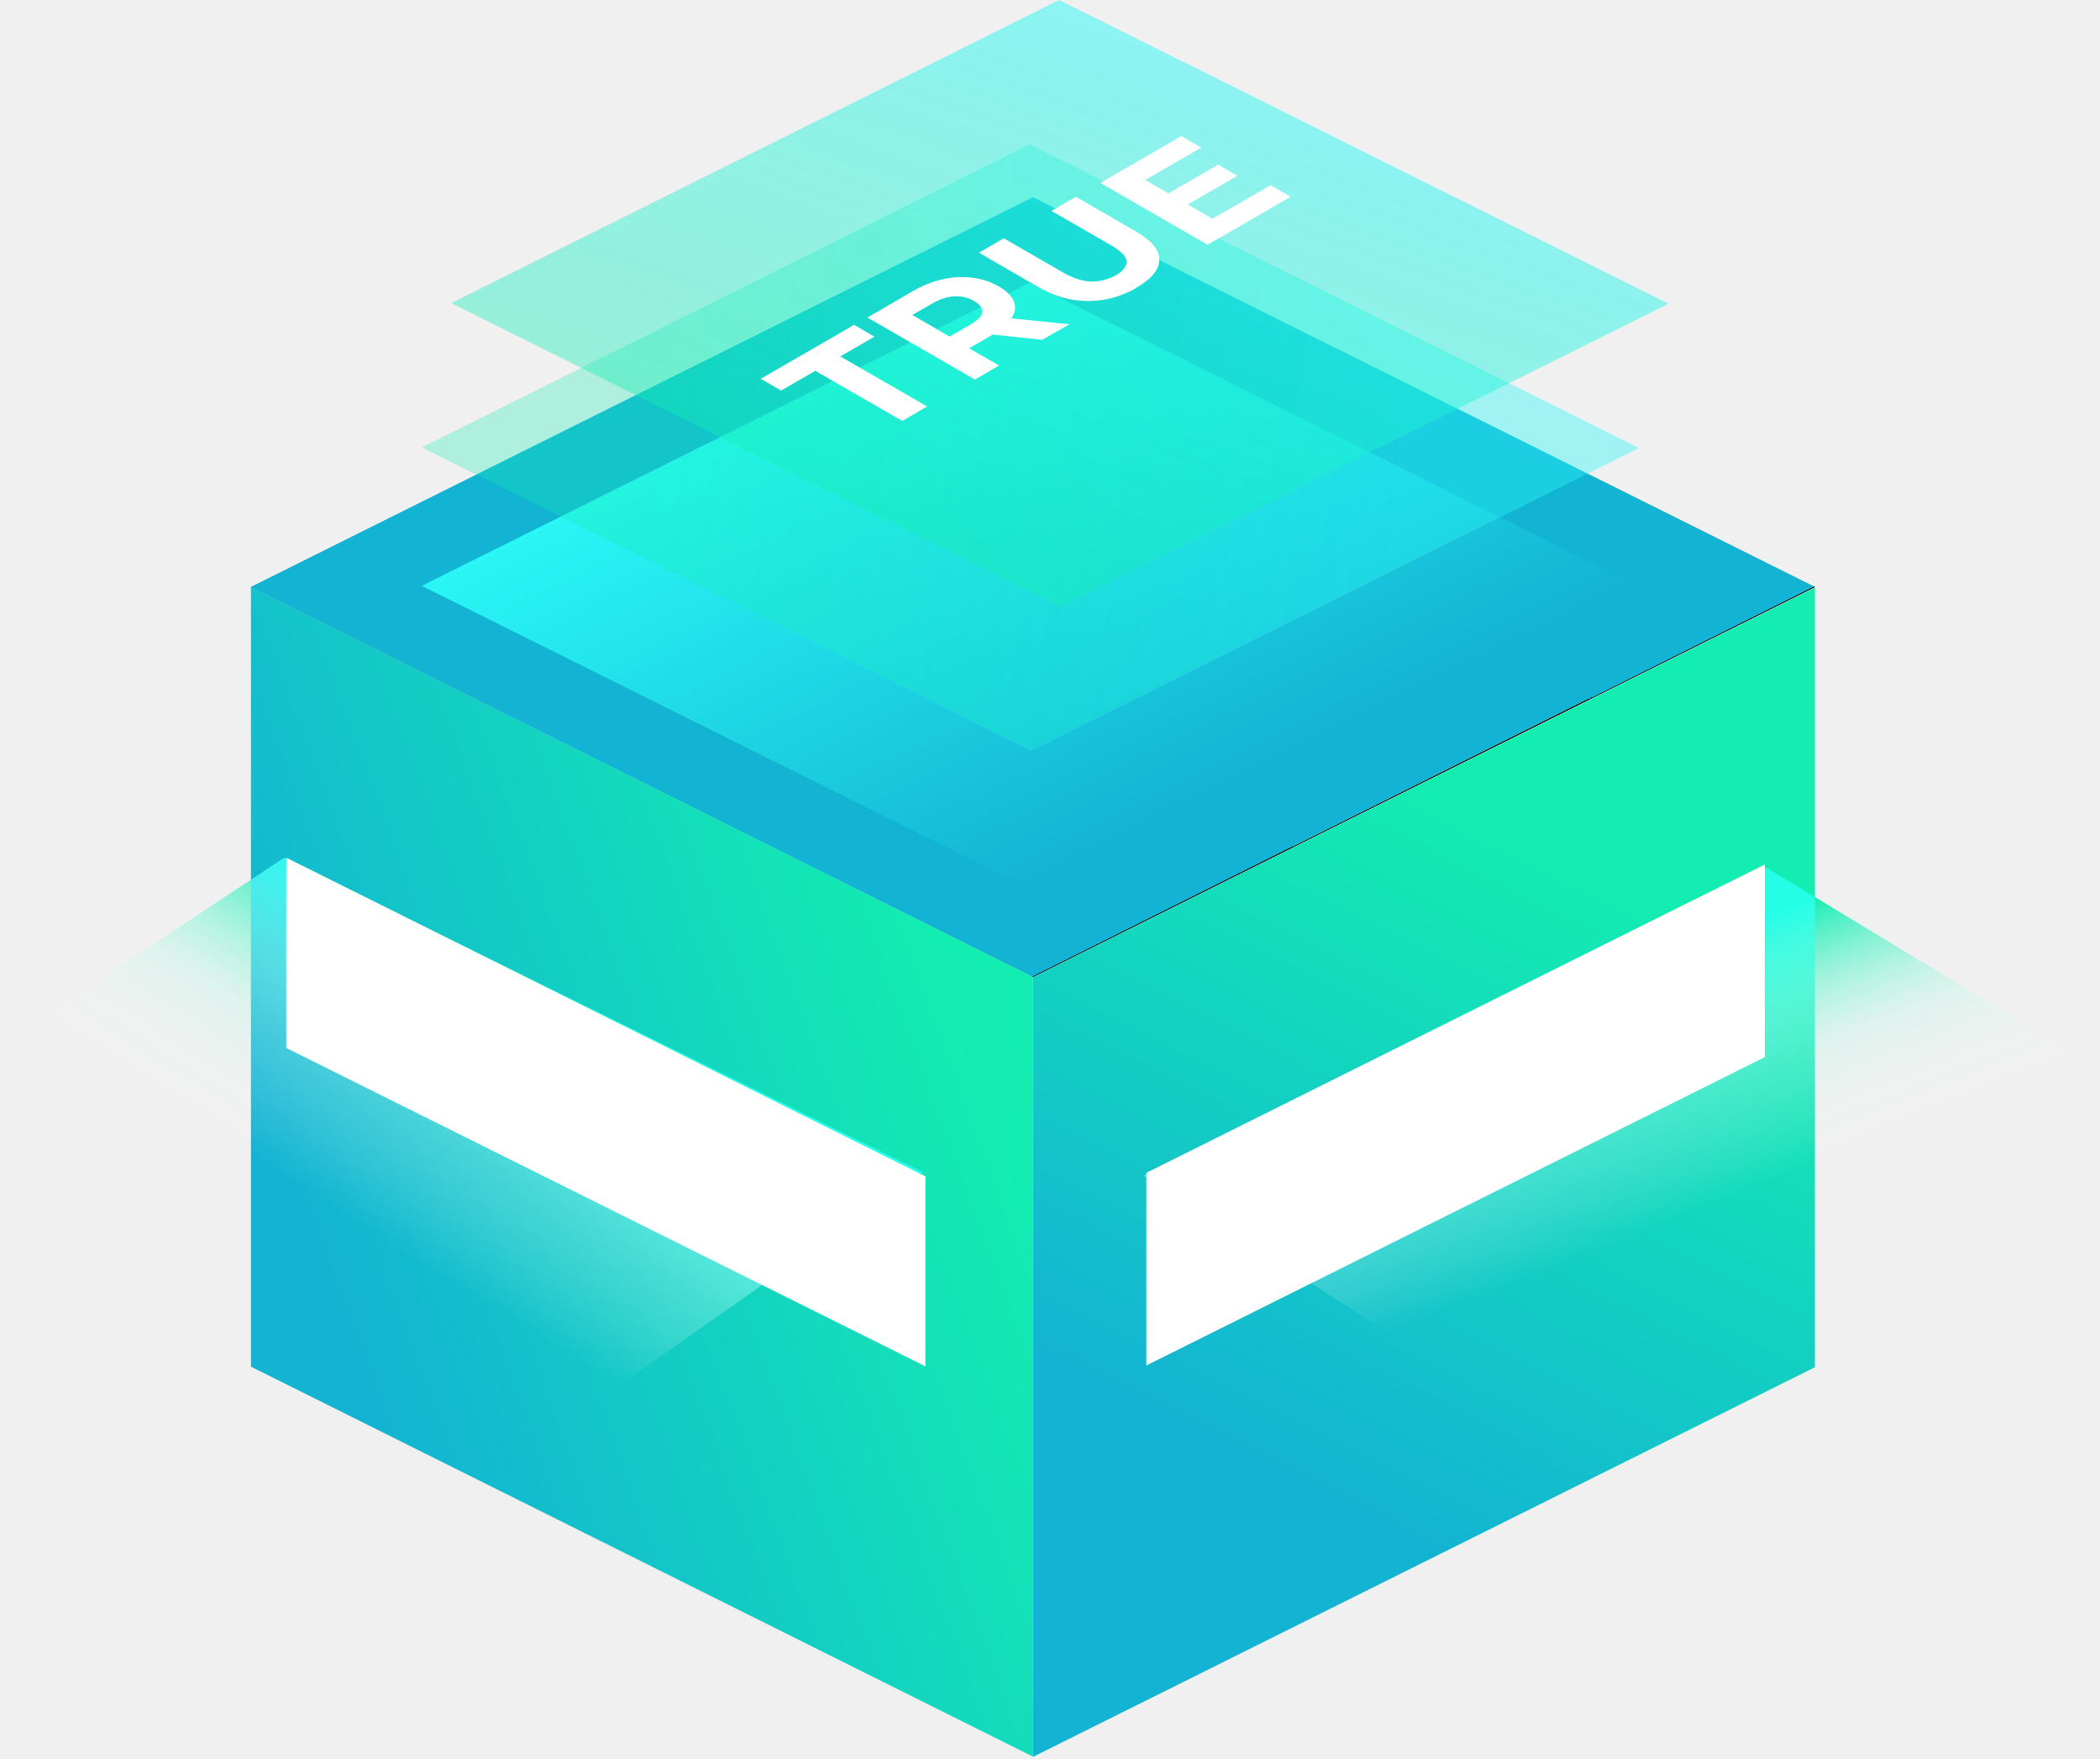
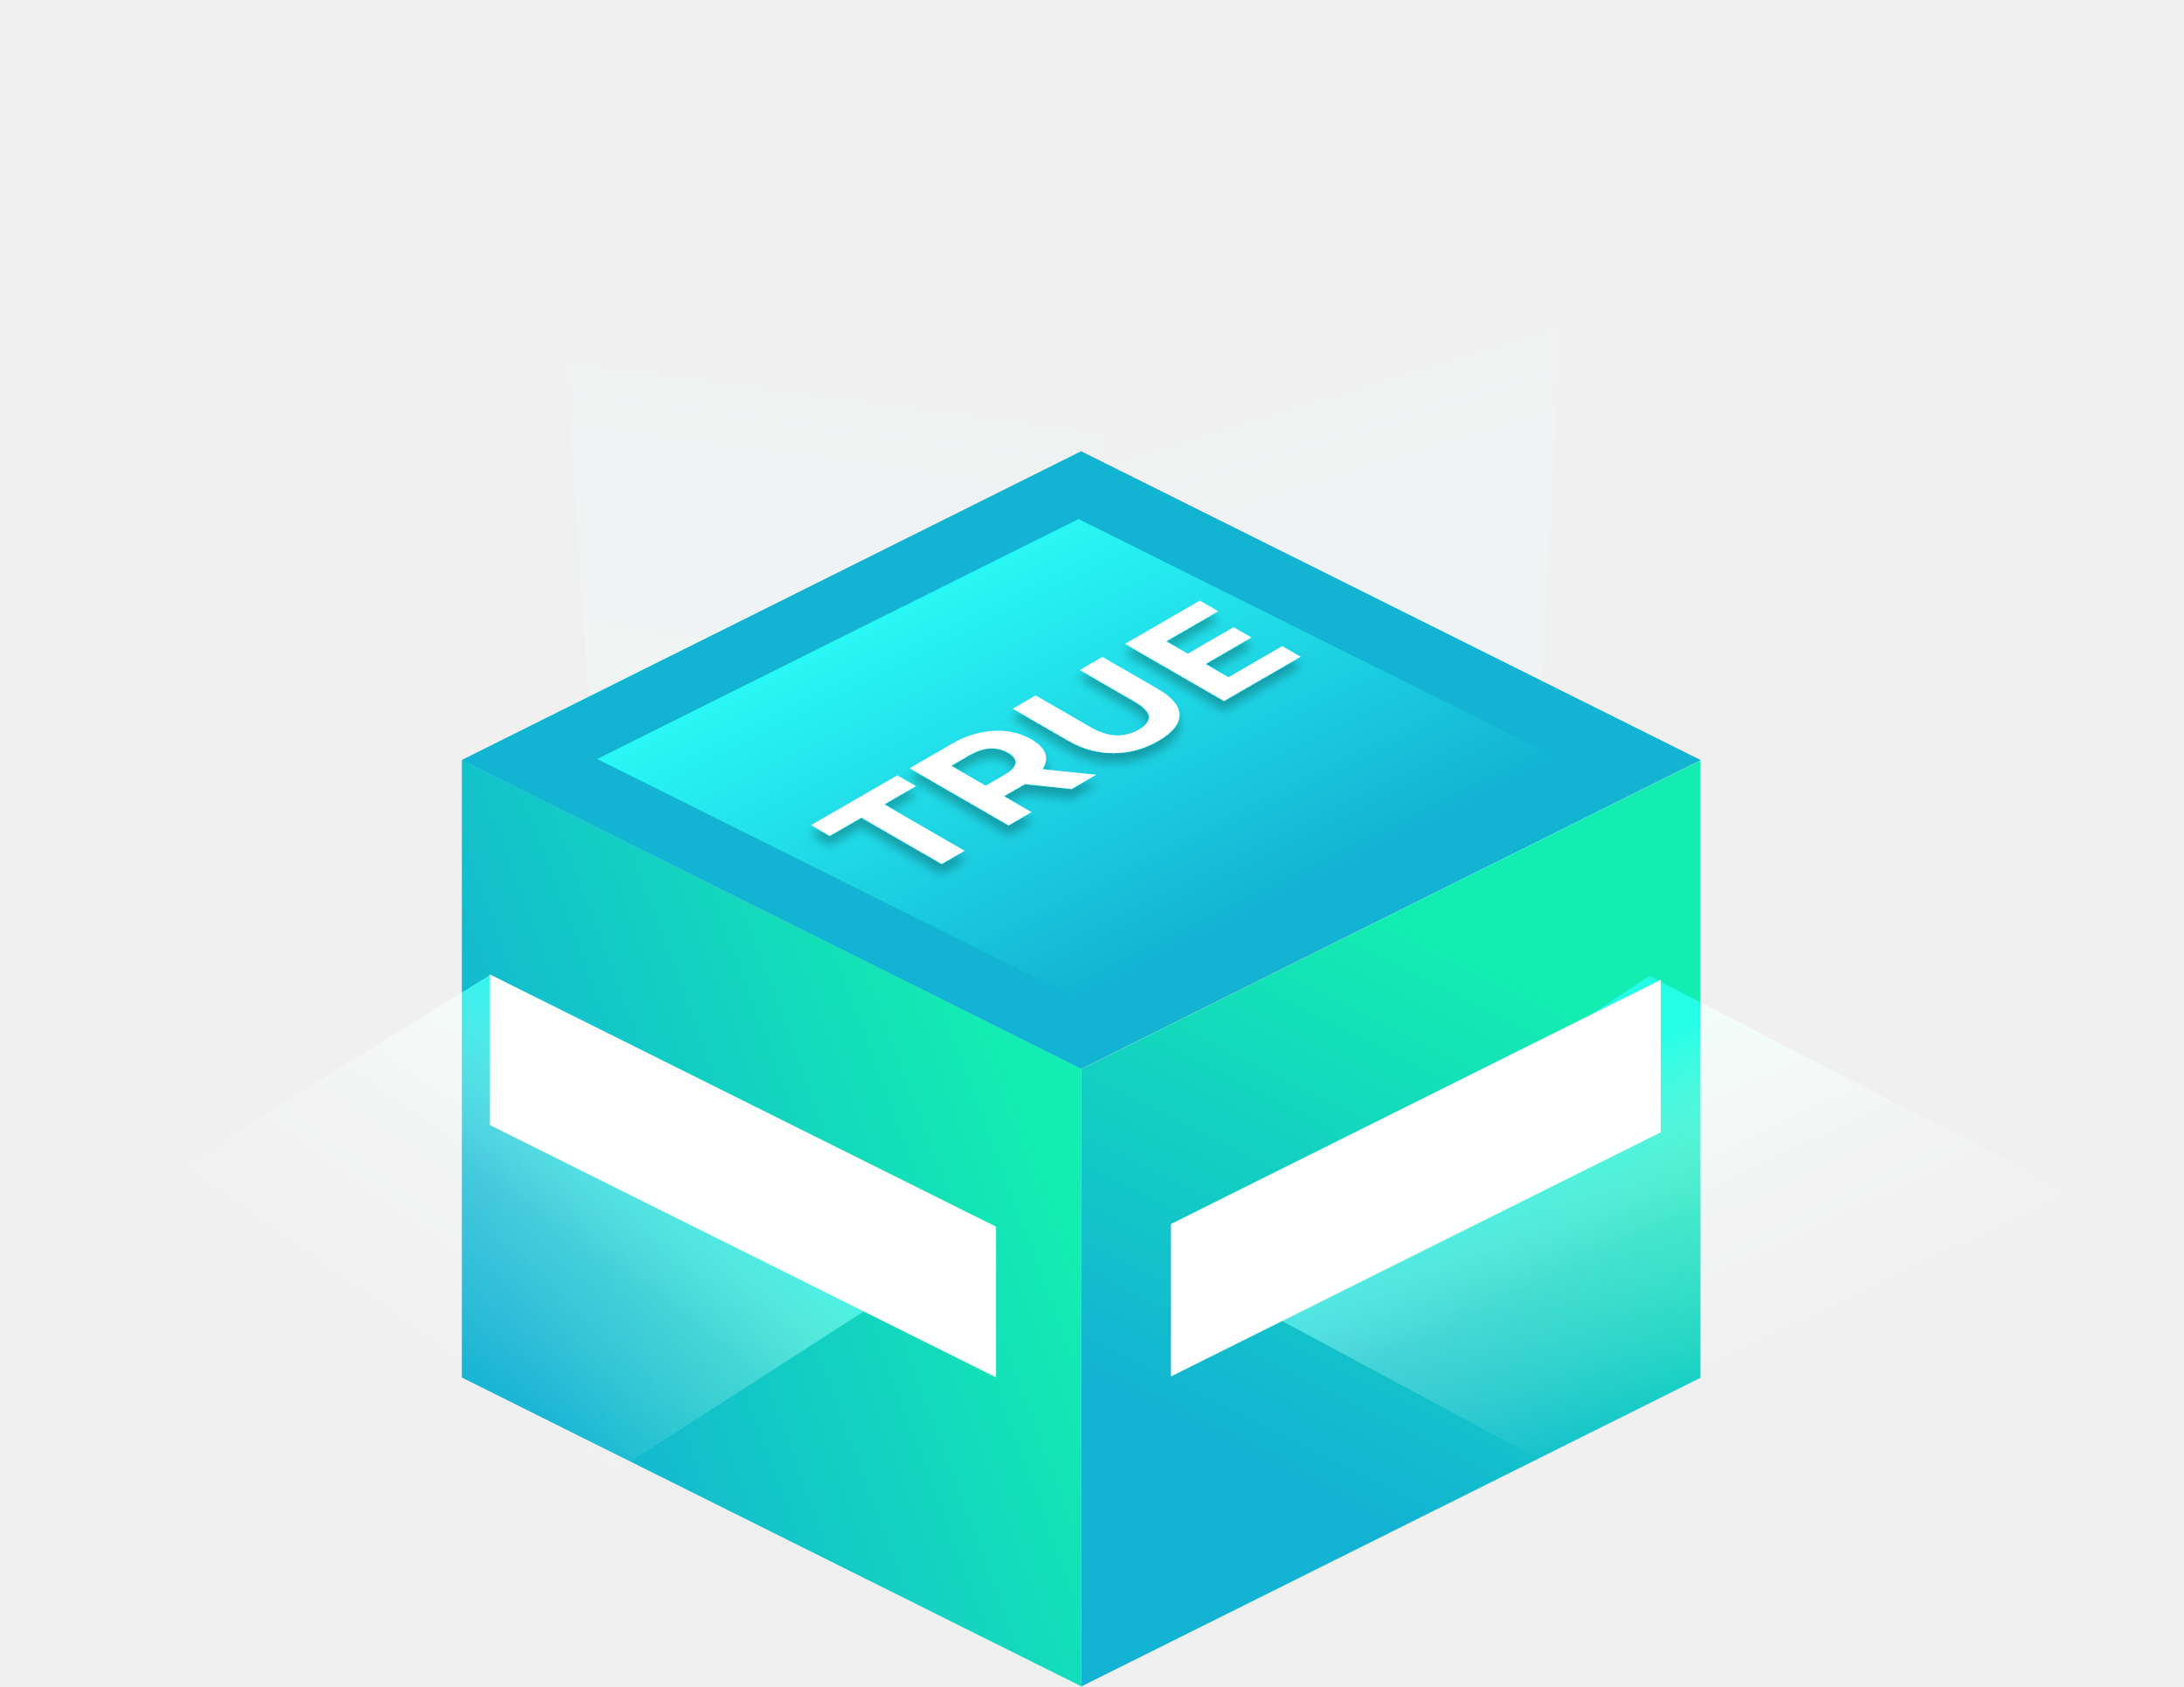
- <svg xmlns="http://www.w3.org/2000/svg" version="1.1" viewBox="0 0 713 597">
+ <svg xmlns="http://www.w3.org/2000/svg" fill="none" viewBox="8.01 62.5 936.28 722.99">
+   <g style="mix-blend-mode:screen">
+     <path d="M452.906 133.988L684.5 62.5L667.999 376.985L452.906 501.169V133.988Z" fill="url(#paint0_linear_149_17)" />
+   </g>
+   <g style="mix-blend-mode:screen">
+     <path d="M249 202.312L482.5 206.811L474.906 572.878L267.906 463.559L249 202.312Z" fill="url(#paint1_linear_149_17)" />
+   </g>
+   <rect width="296.655" height="296.656" transform="matrix(0.894978 -0.446111 0.894978 0.446111 206 388.341)" fill="url(#paint2_linear_149_17)" />
+   <rect width="296.655" height="296.656" transform="matrix(0.894978 -0.446111 0.894978 0.446111 206 388.341)" fill="url(#paint3_linear_149_17)" />
+   <rect width="230.605" height="231.164" transform="matrix(0.894978 -0.446111 0.894978 0.446111 264 387.875)" fill="url(#paint4_linear_149_17)" />
+   <rect width="296.655" height="264.683" transform="matrix(0.894978 0.446111 0 1 206 388.341)" fill="url(#paint5_linear_149_17)" />
+   <g style="mix-blend-mode:screen">
+     <rect width="242.464" height="64.578" transform="matrix(0.894978 0.446111 0 1 218 480.191)" fill="white" />
+   </g>
+   <rect width="296.655" height="264.683" transform="matrix(0.894978 -0.446111 0 1 471.492 520.809)" fill="url(#paint6_linear_149_17)" />
+   <g style="mix-blend-mode:screen">
+     <rect width="234.643" height="65.352" transform="matrix(0.894978 -0.446111 0 1 510 587.206)" fill="white" />
+   </g>
+   <g style="mix-blend-mode:screen">
+     <path d="M218.015 480.499L434.502 588.5L228.577 721.021L8.01 610.497L218.015 480.499Z" fill="url(#paint7_linear_149_17)" />
+   </g>
+   <g style="mix-blend-mode:screen">
+     <path d="M521.665 609.467L715.079 480.865L944.294 599.147L746.379 730.181L521.665 609.467Z" fill="url(#paint8_linear_149_17)" />
+   </g>
+   <g filter="url(#filter0_d_149_17)">
+     <path d="M411.711 432.872L377.278 412.992L363.699 420.832L355.697 416.212L392.676 394.862L400.678 399.482L387.099 407.322L421.532 427.202L411.711 432.872ZM440.396 416.311L397.96 391.811L416.329 381.206C420.128 379.012 424.028 377.484 428.029 376.621C431.989 375.734 435.869 375.524 439.668 375.991C443.467 376.457 446.963 377.612 450.156 379.456C453.308 381.276 455.288 383.282 456.097 385.476C456.864 387.646 456.481 389.874 454.945 392.161C453.409 394.447 450.742 396.687 446.943 398.881L434.03 406.336L434.091 401.331L450.216 410.641L440.396 416.311ZM467.372 400.736L441.365 397.971L451.853 391.916L477.981 394.611L467.372 400.736ZM435.182 401.961L426.21 401.821L438.577 394.681C441.608 392.931 443.225 391.251 443.427 389.641C443.588 388.007 442.517 386.526 440.214 385.196C437.87 383.842 435.303 383.224 432.515 383.341C429.726 383.457 426.816 384.391 423.785 386.141L411.418 393.281L411.115 388.066L435.182 401.961ZM504.555 380.109C498.533 383.585 492.147 385.335 485.398 385.359C478.649 385.382 472.162 383.597 465.939 380.004L442.175 366.284L451.996 360.614L475.396 374.124C479.437 376.457 483.175 377.659 486.611 377.729C490.046 377.799 493.259 376.97 496.25 375.244C499.24 373.517 500.675 371.662 500.554 369.679C500.432 367.695 498.351 365.537 494.31 363.204L470.91 349.694L480.609 344.094L504.373 357.814C510.597 361.407 513.688 365.152 513.648 369.049C513.608 372.945 510.576 376.632 504.555 380.109ZM516.442 343.146L536.871 331.351L544.51 335.761L524.08 347.556L516.442 343.146ZM534.628 352.806L557.725 339.471L565.606 344.021L532.749 362.991L490.314 338.491L522.383 319.976L530.264 324.526L507.955 337.406L534.628 352.806Z" fill="white" />
+   </g>
  <defs>
-     <style>
-       .cls-1 {
-         fill: url(#linear-gradient-8);
-       }
- 
-       .cls-2 {
-         fill: url(#linear-gradient-7);
-       }
- 
-       .cls-3 {
-         fill: url(#linear-gradient-5);
-       }
- 
-       .cls-4 {
-         fill: url(#linear-gradient-6);
-       }
- 
-       .cls-5 {
-         fill: url(#linear-gradient-9);
-       }
- 
-       .cls-6 {
-         fill: url(#linear-gradient-4);
-       }
- 
-       .cls-7 {
-         fill: url(#linear-gradient-3);
-       }
- 
-       .cls-8 {
-         fill: url(#linear-gradient-2);
-       }
- 
-       .cls-9 {
-         fill: url(#linear-gradient);
-       }
- 
-       .cls-10 {
-         isolation: isolate;
-       }
- 
-       .cls-11 {
-         fill: #fff;
-       }
- 
-       .cls-12 {
-         mix-blend-mode: screen;
-       }
-     </style>
-     <linearGradient id="linear-gradient" x1="-170.4" y1="508.4" x2="-170.4" y2="211.8" gradientTransform="translate(825.5 284) rotate(-26.5) scale(1 -.8) skewX(-31)" gradientUnits="userSpaceOnUse">
-       <stop offset="1" stop-color="#13b3d3" />
-       <stop offset="1" stop-color="#000" />
+     <filter id="filter0_d_149_17" x="351.695" y="319.521" width="218.641" height="129.611" filterUnits="userSpaceOnUse" color-interpolation-filters="sRGB">
+       <feFlood flood-opacity="0" result="BackgroundImageFix" />
+       <feColorMatrix in="SourceAlpha" type="matrix" values="0 0 0 0 0 0 0 0 0 0 0 0 0 0 0 0 0 0 127 0" result="hardAlpha" />
+       <feOffset dy="4" />
+       <feGaussianBlur stdDeviation="2" />
+       <feComposite in2="hardAlpha" operator="out" />
+       <feColorMatrix type="matrix" values="0 0 0 0 0 0 0 0 0 0 0 0 0 0 0 0 0 0 0.25 0" />
+       <feBlend mode="normal" in2="BackgroundImageFix" result="effect1_dropShadow_149_17" />
+       <feBlend mode="normal" in="SourceGraphic" in2="effect1_dropShadow_149_17" result="shape" />
+     </filter>
+     <linearGradient id="paint0_linear_149_17" x1="135.145" y1="529.492" x2="71.164" y2="319.13" gradientUnits="userSpaceOnUse">
+       <stop stop-color="#13EEB0" stop-opacity="0.26" />
+       <stop offset="0.501" stop-color="#13B3D3" stop-opacity="0.26" />
+       <stop offset="0.757" stop-color="#13B3D3" stop-opacity="0" />
    </linearGradient>
-     <linearGradient id="linear-gradient-2" x1="-170.4" y1="508.4" x2="-170.4" y2="211.8" gradientTransform="translate(825.5 284) rotate(-26.5) scale(1 -.8) skewX(-31)" gradientUnits="userSpaceOnUse">
-       <stop offset="1" stop-color="#13b3d3" />
-       <stop offset="1" stop-color="#000" />
+     <linearGradient id="paint1_linear_149_17" x1="-110.332" y1="294.058" x2="-87.364" y2="120.509" gradientUnits="userSpaceOnUse">
+       <stop stop-color="#13EEB0" stop-opacity="0.26" />
+       <stop offset="0.501" stop-color="#13B3D3" stop-opacity="0.26" />
+       <stop offset="0.757" stop-color="#13B3D3" stop-opacity="0" />
    </linearGradient>
-     <linearGradient id="linear-gradient-3" x1="-203.4" y1="508.4" x2="-203.4" y2="277.3" gradientTransform="translate(883.5 283.5) rotate(-26.5) scale(1 -.8) skewX(-31)" gradientUnits="userSpaceOnUse">
-       <stop offset="0" stop-color="#29f7f5" />
-       <stop offset="1" stop-color="#13b3d3" />
+     <linearGradient id="paint2_linear_149_17" x1="148.327" y1="0" x2="148.327" y2="296.656" gradientUnits="userSpaceOnUse">
+       <stop offset="1" stop-color="#13B3D3" />
    </linearGradient>
-     <linearGradient id="linear-gradient-4" x1="-136.4" y1="317.3" x2="-270.5" y2="468.4" gradientTransform="translate(883.5 236.5) rotate(-26.5) scale(1 -.8) skewX(-31)" gradientUnits="userSpaceOnUse">
-       <stop offset="0" stop-color="#29f7f5" stop-opacity=".4" />
-       <stop offset="1" stop-color="#13edb1" stop-opacity=".3" />
+     <linearGradient id="paint3_linear_149_17" x1="148.327" y1="0" x2="148.327" y2="296.656" gradientUnits="userSpaceOnUse">
+       <stop offset="1" stop-color="#13B3D3" />
    </linearGradient>
-     <linearGradient id="linear-gradient-5" x1="-81.5" y1="413.7" x2="-325.4" y2="372" gradientTransform="translate(893.5 187.5) rotate(-26.5) scale(1 -.8) skewX(-31)" gradientUnits="userSpaceOnUse">
-       <stop offset="0" stop-color="#29f7f5" stop-opacity=".5" />
-       <stop offset="1" stop-color="#13edb1" stop-opacity=".4" />
+     <linearGradient id="paint4_linear_149_17" x1="115.302" y1="0" x2="115.302" y2="231.164" gradientUnits="userSpaceOnUse">
+       <stop stop-color="#29F7F5" />
+       <stop offset="1" stop-color="#13B3D3" />
    </linearGradient>
-     <linearGradient id="linear-gradient-6" x1="261" y1="595.4" x2="-12.6" y2="455.5" gradientTransform="translate(106.8 867.9) rotate(26.5) scale(1 -.9) skewX(-24)" gradientUnits="userSpaceOnUse">
-       <stop offset="0" stop-color="#13edb1" />
-       <stop offset="1" stop-color="#13b3d3" />
+     <linearGradient id="paint5_linear_149_17" x1="253.244" y1="-1.83552e-05" x2="-20.389" y2="139.862" gradientUnits="userSpaceOnUse">
+       <stop stop-color="#13EDB1" />
+       <stop offset="1" stop-color="#13B3D3" />
    </linearGradient>
-     <linearGradient id="linear-gradient-7" x1="189.3" y1="480.6" x2="59" y2="335" gradientTransform="translate(372.3 861.2) rotate(-26.5) scale(1 -.9) skewX(24)" gradientUnits="userSpaceOnUse">
-       <stop offset="0" stop-color="#13edb1" />
-       <stop offset="1" stop-color="#13b3d3" />
+     <linearGradient id="paint6_linear_149_17" x1="258.636" y1="99.96" x2="128.343" y2="245.555" gradientUnits="userSpaceOnUse">
+       <stop stop-color="#13EDB1" />
+       <stop offset="1" stop-color="#13B3D3" />
    </linearGradient>
-     <linearGradient id="linear-gradient-8" x1="96.5" y1="133.5" x2="171.7" y2="248.2" gradientTransform="translate(4.3 584.7) rotate(-1.1) scale(1 -1)" gradientUnits="userSpaceOnUse">
-       <stop offset="0" stop-color="#fff" stop-opacity="0" />
-       <stop offset=".3" stop-color="#fff" stop-opacity="0" />
-       <stop offset=".6" stop-color="#bbfae9" stop-opacity=".3" />
-       <stop offset="1" stop-color="#13edb1" />
+     <linearGradient id="paint7_linear_149_17" x1="123.674" y1="668.691" x2="247.769" y2="492.17" gradientUnits="userSpaceOnUse">
+       <stop offset="0.082" stop-color="white" stop-opacity="0" />
+       <stop offset="0.257" stop-color="white" stop-opacity="0" />
+       <stop offset="0.629" stop-color="#BBFAE9" stop-opacity="0.286" />
+       <stop offset="1" stop-color="#13EDB1" />
    </linearGradient>
-     <linearGradient id="linear-gradient-9" x1="590.1" y1="137.1" x2="534.7" y2="244.8" gradientTransform="translate(-15.5 525.7) rotate(5.6) scale(1 -1)" gradientUnits="userSpaceOnUse">
-       <stop offset="0" stop-color="#fff" stop-opacity="0" />
-       <stop offset=".3" stop-color="#fff" stop-opacity="0" />
-       <stop offset=".6" stop-color="#bbfae9" stop-opacity=".3" />
-       <stop offset="1" stop-color="#13edb1" />
+     <linearGradient id="paint8_linear_149_17" x1="850.579" y1="661.463" x2="766.387" y2="485.07" gradientUnits="userSpaceOnUse">
+       <stop offset="0.082" stop-color="white" stop-opacity="0" />
+       <stop offset="0.257" stop-color="white" stop-opacity="0" />
+       <stop offset="0.629" stop-color="#BBFAE9" stop-opacity="0.286" />
+       <stop offset="1" stop-color="#13EDB1" />
    </linearGradient>
  </defs>
-   <g class="cls-10">
-     <g id="Layer_1">
-       <polygon class="cls-9" points="85.2 199.3 350.7 67 616.2 199.3 350.7 331.7 85.2 199.3" />
-       <polygon class="cls-8" points="85.2 199.3 350.7 67 616.2 199.3 350.7 331.7 85.2 199.3" />
-       <polygon class="cls-7" points="143.2 198.9 349.6 96 556.5 199.1 350.1 302 143.2 198.9" />
-       <polygon class="cls-6" points="143.2 151.9 349.6 49 556.5 152.1 350.1 255 143.2 151.9" />
-       <polygon class="cls-3" points="153.2 102.9 359.6 0 566.5 103.1 360.1 206 153.2 102.9" />
-       <polygon class="cls-4" points="85.2 199.3 350.7 331.7 350.7 596.4 85.2 464 85.2 199.3" />
-       <g class="cls-12">
-         <polygon class="cls-11" points="97.2 291.2 314.2 399.4 314.2 463.9 97.2 355.8 97.2 291.2" />
-       </g>
-       <polygon class="cls-2" points="350.7 331.8 616.2 199.5 616.2 464.2 350.7 596.5 350.7 331.8" />
-       <g class="cls-12">
-         <polygon class="cls-11" points="389.2 398.2 599.2 293.5 599.2 358.9 389.2 463.6 389.2 398.2" />
-       </g>
-       <g class="cls-12">
-         <path class="cls-1" d="M96.6,291.2l216.8,106.8-129.1,90.5-221.1-109.2,133.3-88.1Z" />
-       </g>
-       <g class="cls-12">
-         <path class="cls-5" d="M388.3,399.2l210.5-105.2,136.6,82.8-215.1,107.2-131.9-84.8Z" />
-       </g>
-       <path class="cls-11" d="M306.3,142.9l-29.5-17-11.6,6.7-6.9-4,31.7-18.3,6.9,4-11.6,6.7,29.5,17-8.4,4.9ZM330.9,128.8l-36.4-21,15.7-9.1c3.3-1.9,6.6-3.2,10-3.9,3.4-.8,6.7-.9,10-.5,3.3.4,6.3,1.4,9,3,2.7,1.6,4.4,3.3,5.1,5.2.7,1.9.3,3.8-1,5.7-1.3,2-3.6,3.9-6.9,5.8l-11.1,6.4v-4.3c0,0,13.9,8,13.9,8l-8.4,4.9ZM354,115.4l-22.3-2.4,9-5.2,22.4,2.3-9.1,5.2ZM326.4,116.5h-7.7c0-.1,10.6-6.2,10.6-6.2,2.6-1.5,4-2.9,4.2-4.3.1-1.4-.8-2.7-2.8-3.8-2-1.2-4.2-1.7-6.6-1.6-2.4.1-4.9.9-7.5,2.4l-10.6,6.1-.3-4.5,20.6,11.9ZM385.9,97.7c-5.2,3-10.6,4.5-16.4,4.5s-11.3-1.5-16.7-4.6l-20.4-11.8,8.4-4.9,20.1,11.6c3.5,2,6.7,3,9.6,3.1,2.9,0,5.7-.7,8.3-2.1,2.6-1.5,3.8-3.1,3.7-4.8-.1-1.7-1.9-3.5-5.4-5.5l-20.1-11.6,8.3-4.8,20.4,11.8c5.3,3.1,8,6.3,7.9,9.6,0,3.3-2.6,6.5-7.8,9.5ZM396.1,66l17.5-10.1,6.5,3.8-17.5,10.1-6.5-3.8ZM411.6,74.3l19.8-11.4,6.8,3.9-28.2,16.3-36.4-21,27.5-15.9,6.8,3.9-19.1,11,22.9,13.2Z" />
-     </g>
-   </g>
</svg>
